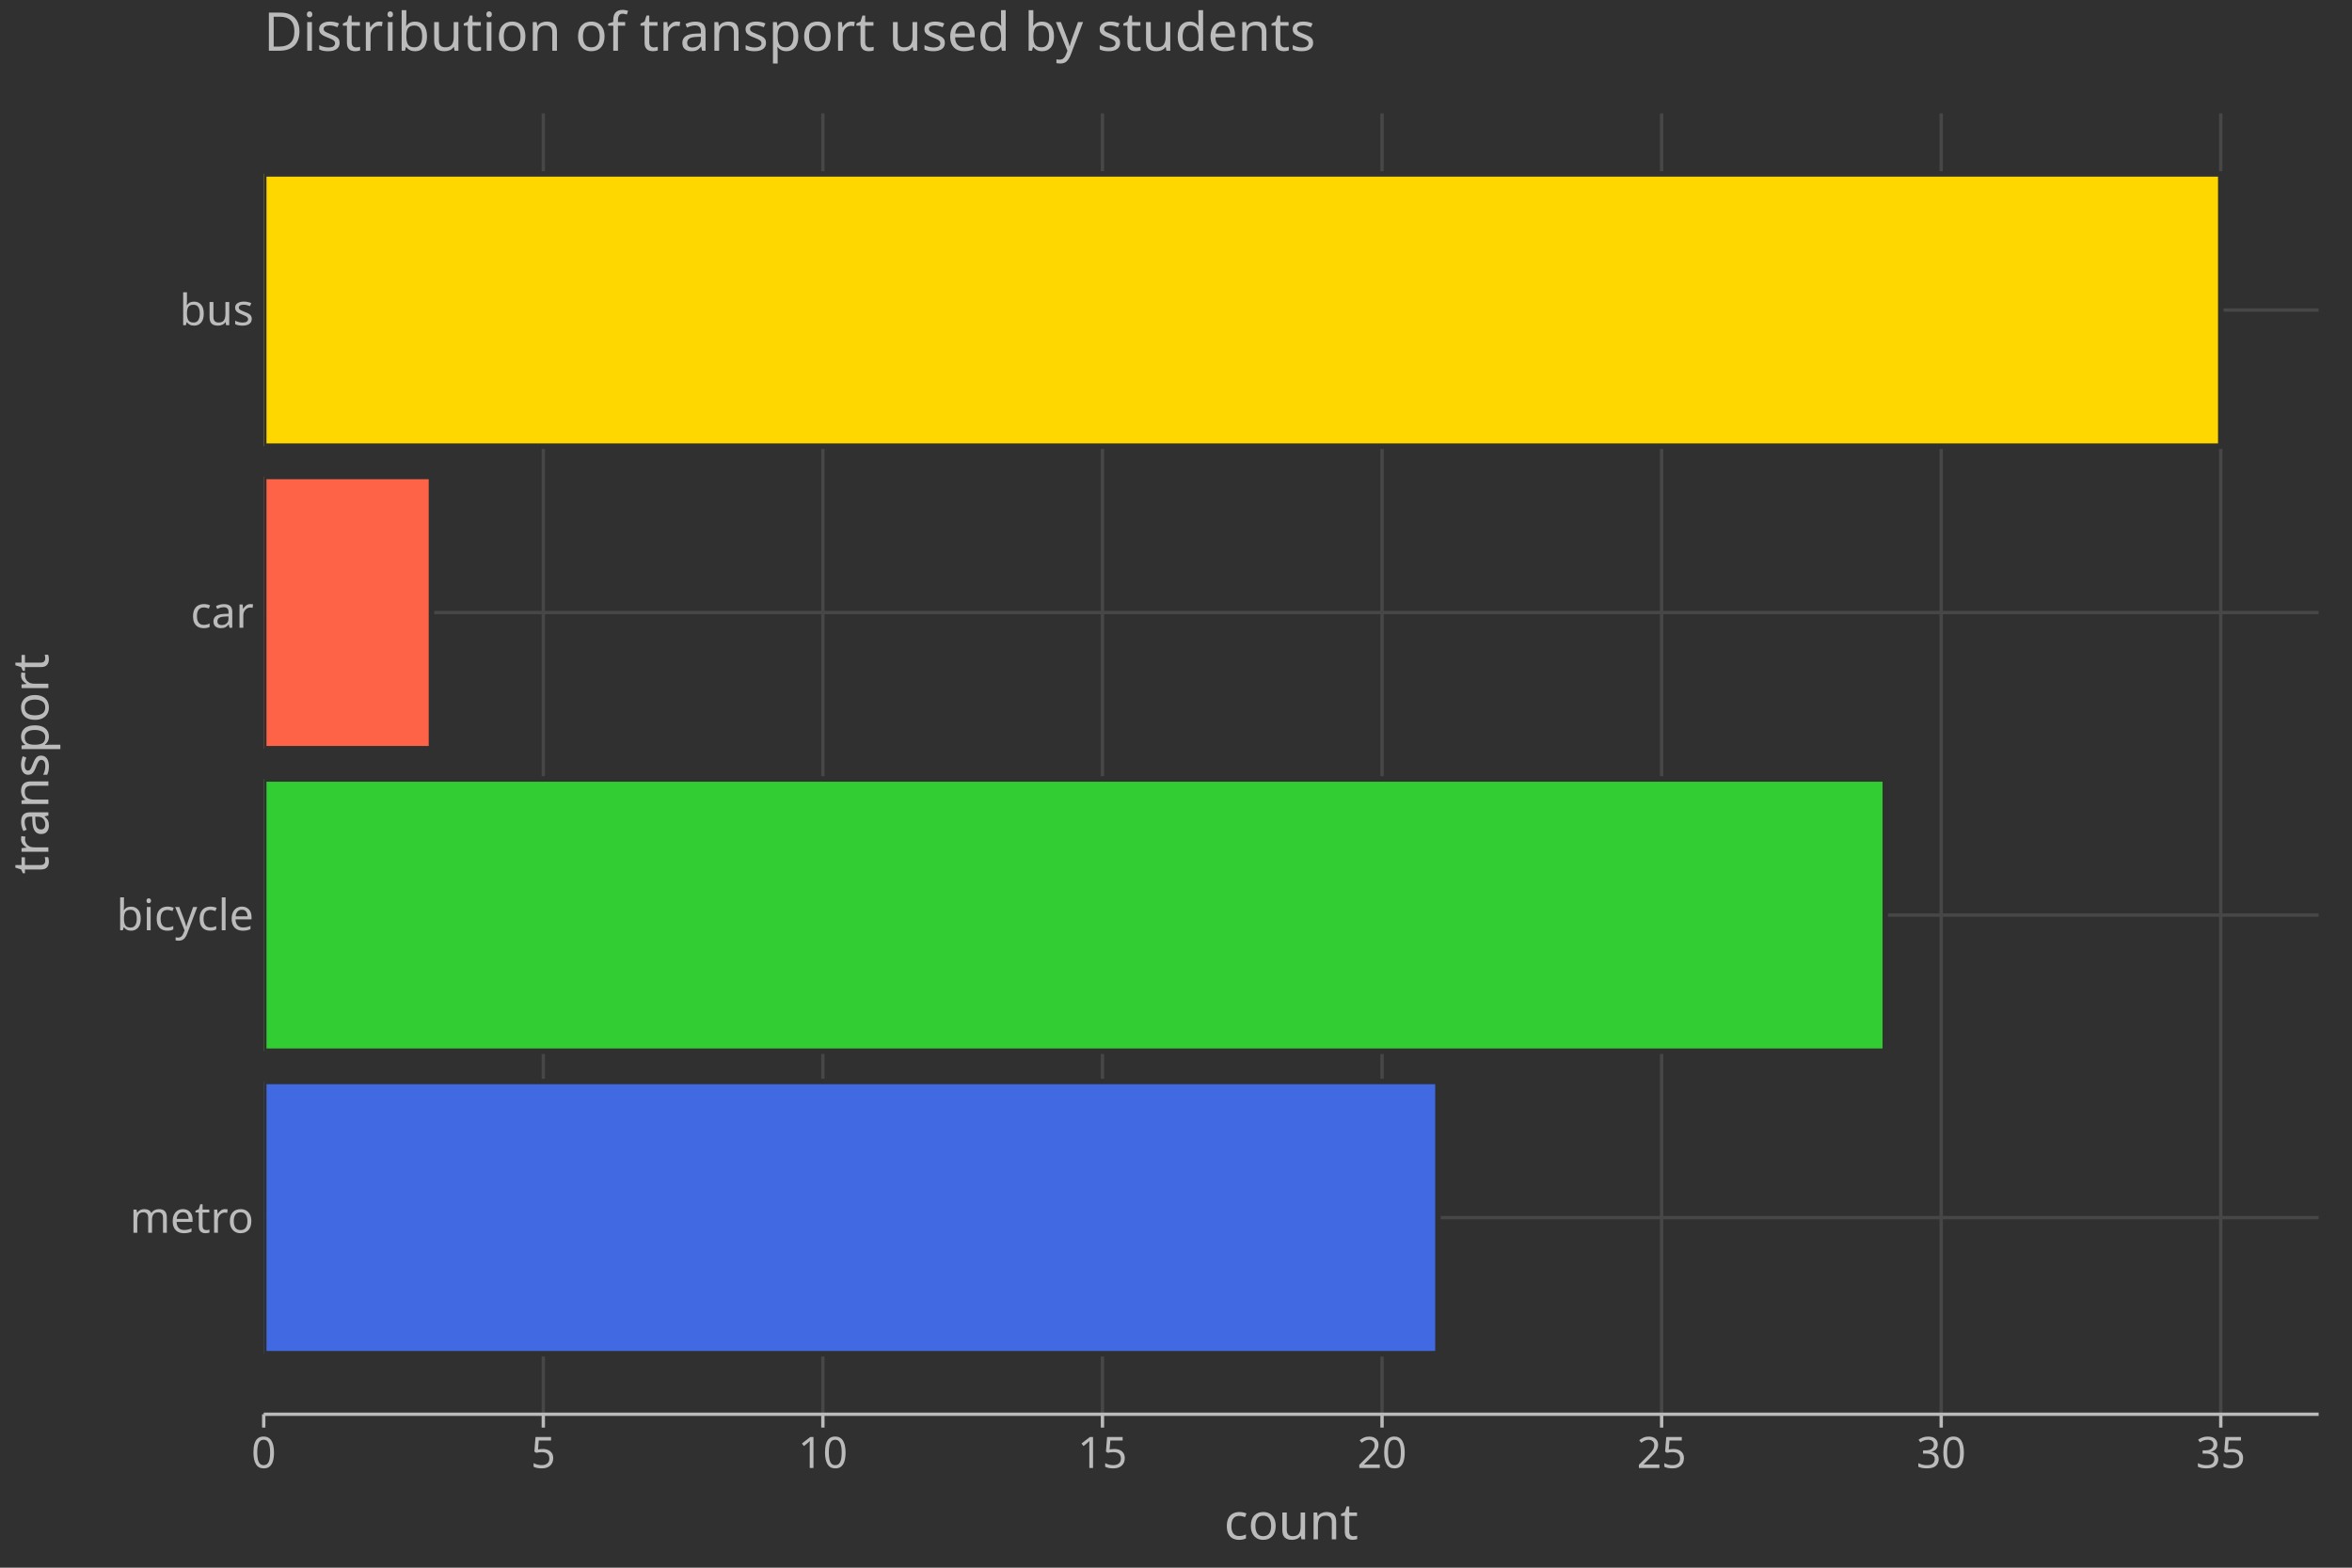
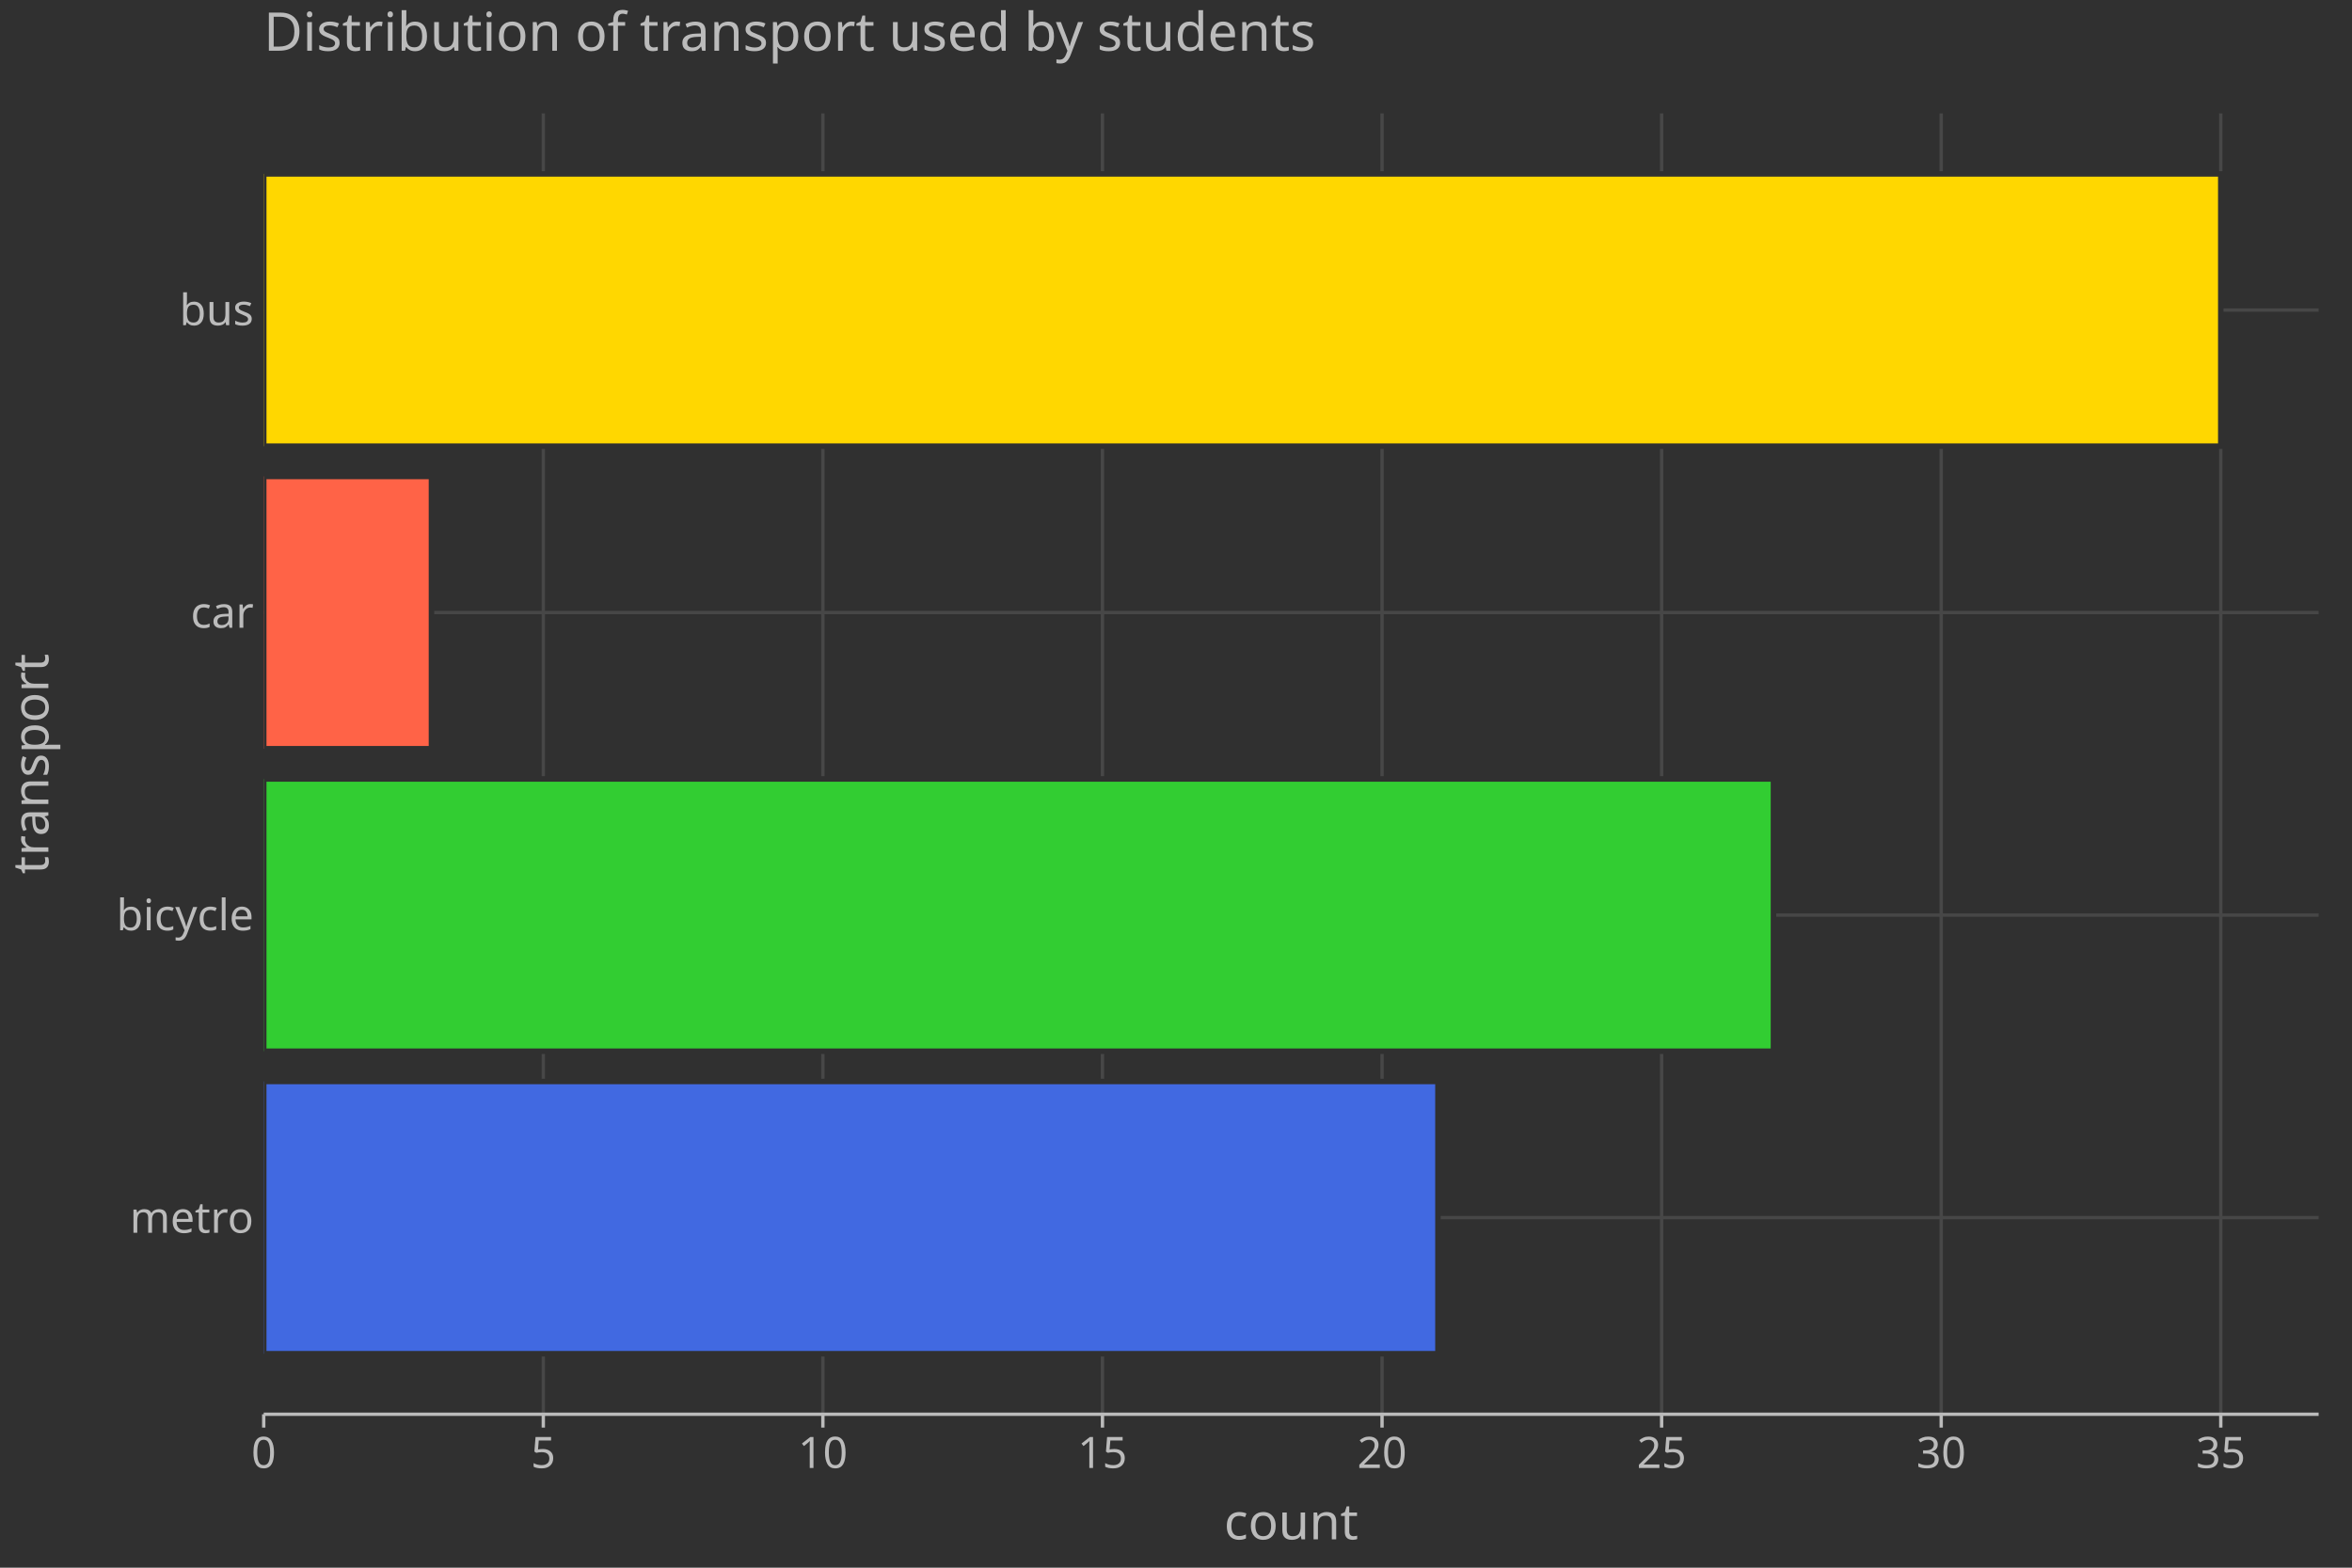
<svg xmlns="http://www.w3.org/2000/svg" class="plt-container" width="705.0" height="470.0">
  <style type="text/css">
  .plt-container {
   font-family: Lucida Grande, sans-serif;
   user-select: none;
   -webkit-user-select: none;
   -moz-user-select: none;
   -ms-user-select: none;
}
text {
   text-rendering: optimizeLegibility;
}
#xXxprefixXx0 .plot-title {
   fill: #bbbbbb;
   font-family: Lucida Grande, sans-serif;
   font-size: 16.0px;
   font-weight: normal;
   font-style: normal;   
}
#xXxprefixXx0 .plot-subtitle {
   fill: #bbbbbb;
   font-family: Lucida Grande, sans-serif;
   font-size: 15.0px;
   font-weight: normal;
   font-style: normal;   
}
#xXxprefixXx0 .plot-caption {
   fill: #bbbbbb;
   font-family: Lucida Grande, sans-serif;
   font-size: 13.0px;
   font-weight: normal;
   font-style: normal;   
}
#xXxprefixXx0 .legend-title {
   fill: #bbbbbb;
   font-family: Lucida Grande, sans-serif;
   font-size: 15.0px;
   font-weight: normal;
   font-style: normal;   
}
#xXxprefixXx0 .legend-item {
   fill: #bbbbbb;
   font-family: Lucida Grande, sans-serif;
   font-size: 13.0px;
   font-weight: normal;
   font-style: normal;   
}
#xXxprefixXx0 .axis-title-x {
   fill: #bbbbbb;
   font-family: Lucida Grande, sans-serif;
   font-size: 15.0px;
   font-weight: normal;
   font-style: normal;   
}
#xXxprefixXx0 .axis-text-x {
   fill: #bbbbbb;
   font-family: Lucida Grande, sans-serif;
   font-size: 13.0px;
   font-weight: normal;
   font-style: normal;   
}
#xXxprefixXx2 .axis-tooltip-text-x {
   fill: #303030;
   font-family: Lucida Grande, sans-serif;
   font-size: 13.0px;
   font-weight: normal;
   font-style: normal;   
}
#xXxprefixXx0 .axis-title-y {
   fill: #bbbbbb;
   font-family: Lucida Grande, sans-serif;
   font-size: 15.0px;
   font-weight: normal;
   font-style: normal;   
}
#xXxprefixXx0 .axis-text-y {
   fill: #bbbbbb;
   font-family: Lucida Grande, sans-serif;
   font-size: 13.0px;
   font-weight: normal;
   font-style: normal;   
}
#xXxprefixXx2 .axis-tooltip-text-y {
   fill: #303030;
   font-family: Lucida Grande, sans-serif;
   font-size: 13.0px;
   font-weight: normal;
   font-style: normal;   
}
#xXxprefixXx0 .facet-strip-text-x {
   fill: #bbbbbb;
   font-family: Lucida Grande, sans-serif;
   font-size: 13.0px;
   font-weight: normal;
   font-style: normal;   
}
#xXxprefixXx0 .facet-strip-text-y {
   fill: #bbbbbb;
   font-family: Lucida Grande, sans-serif;
   font-size: 13.0px;
   font-weight: normal;
   font-style: normal;   
}
#xXxprefixXx2 .tooltip-text {
   fill: #bbbbbb;
   font-family: Lucida Grande, sans-serif;
   font-size: 13.0px;
   font-weight: normal;
   font-style: normal;   
}
#xXxprefixXx2 .tooltip-title {
   fill: #bbbbbb;
   font-family: Lucida Grande, sans-serif;
   font-size: 13.0px;
   font-weight: bold;
   font-style: normal;   
}
#xXxprefixXx2 .tooltip-label {
   fill: #bbbbbb;
   font-family: Lucida Grande, sans-serif;
   font-size: 13.0px;
   font-weight: bold;
   font-style: normal;   
}

  </style>
  <g id="xXxprefixXx0">
    <path fill-rule="evenodd" fill="rgb(48,48,48)" fill-opacity="1.0" d="M0.0 0.0 L0.0 470.0 L705.0 470.0 L705.0 0.0 Z">
    </path>
    <g transform="translate(23.0 34.0 ) ">
      <g transform="translate(56.05001 390.0 ) ">
        <line x1="83.803" y1="-0.0" x2="83.803" y2="-390.0" stroke="rgb(71,71,71)" stroke-opacity="1.0" stroke-width="1.0">
        </line>
        <line x1="167.605" y1="-0.0" x2="167.605" y2="-390.0" stroke="rgb(71,71,71)" stroke-opacity="1.0" stroke-width="1.0">
        </line>
        <line x1="251.408" y1="-0.0" x2="251.408" y2="-390.0" stroke="rgb(71,71,71)" stroke-opacity="1.0" stroke-width="1.0">
        </line>
        <line x1="335.211" y1="-0.0" x2="335.211" y2="-390.0" stroke="rgb(71,71,71)" stroke-opacity="1.0" stroke-width="1.0">
        </line>
        <line x1="419.014" y1="-0.0" x2="419.014" y2="-390.0" stroke="rgb(71,71,71)" stroke-opacity="1.0" stroke-width="1.0">
        </line>
        <line x1="502.816" y1="-0.0" x2="502.816" y2="-390.0" stroke="rgb(71,71,71)" stroke-opacity="1.0" stroke-width="1.0">
        </line>
        <line x1="586.619" y1="-0.0" x2="586.619" y2="-390.0" stroke="rgb(71,71,71)" stroke-opacity="1.0" stroke-width="1.0">
        </line>
        <g transform="translate(0.0 0.0 ) ">
          <line stroke-width="1.0" stroke="rgb(187,187,187)" stroke-opacity="1.0" x2="0.0" y2="4.0">
          </line>
          <g transform="translate(0.0 7.0 ) ">
            <text class="axis-text-x" text-anchor="middle" dy="0.7em">
            0
            </text>
          </g>
        </g>
        <g transform="translate(83.80272 0.0 ) ">
          <line stroke-width="1.0" stroke="rgb(187,187,187)" stroke-opacity="1.0" x2="0.0" y2="4.0">
          </line>
          <g transform="translate(0.0 7.0 ) ">
            <text class="axis-text-x" text-anchor="middle" dy="0.7em">
            5
            </text>
          </g>
        </g>
        <g transform="translate(167.6054 0.0 ) ">
          <line stroke-width="1.0" stroke="rgb(187,187,187)" stroke-opacity="1.0" x2="0.0" y2="4.0">
          </line>
          <g transform="translate(0.0 7.0 ) ">
            <text class="axis-text-x" text-anchor="middle" dy="0.7em">
            10
            </text>
          </g>
        </g>
        <g transform="translate(251.4082 0.0 ) ">
          <line stroke-width="1.0" stroke="rgb(187,187,187)" stroke-opacity="1.0" x2="0.0" y2="4.0">
          </line>
          <g transform="translate(0.0 7.0 ) ">
            <text class="axis-text-x" text-anchor="middle" dy="0.7em">
            15
            </text>
          </g>
        </g>
        <g transform="translate(335.2109 0.0 ) ">
          <line stroke-width="1.0" stroke="rgb(187,187,187)" stroke-opacity="1.0" x2="0.0" y2="4.0">
          </line>
          <g transform="translate(0.0 7.0 ) ">
            <text class="axis-text-x" text-anchor="middle" dy="0.7em">
            20
            </text>
          </g>
        </g>
        <g transform="translate(419.0136 0.0 ) ">
          <line stroke-width="1.0" stroke="rgb(187,187,187)" stroke-opacity="1.0" x2="0.0" y2="4.0">
          </line>
          <g transform="translate(0.0 7.0 ) ">
            <text class="axis-text-x" text-anchor="middle" dy="0.7em">
            25
            </text>
          </g>
        </g>
        <g transform="translate(502.8163 0.0 ) ">
          <line stroke-width="1.0" stroke="rgb(187,187,187)" stroke-opacity="1.0" x2="0.0" y2="4.0">
          </line>
          <g transform="translate(0.0 7.0 ) ">
            <text class="axis-text-x" text-anchor="middle" dy="0.7em">
            30
            </text>
          </g>
        </g>
        <g transform="translate(586.619 0.0 ) ">
          <line stroke-width="1.0" stroke="rgb(187,187,187)" stroke-opacity="1.0" x2="0.0" y2="4.0">
          </line>
          <g transform="translate(0.0 7.0 ) ">
            <text class="axis-text-x" text-anchor="middle" dy="0.7em">
            35
            </text>
          </g>
        </g>
        <line x1="0.0" y1="0.0" x2="615.95" y2="0.0" stroke-width="1.0" stroke="rgb(187,187,187)" stroke-opacity="1.0">
        </line>
      </g>
      <g transform="translate(56.05001 0.0 ) ">
        <line x1="0.0" y1="331.047" x2="615.95" y2="331.047" stroke="rgb(71,71,71)" stroke-opacity="1.0" stroke-width="1.0">
        </line>
        <line x1="0.0" y1="240.349" x2="615.95" y2="240.349" stroke="rgb(71,71,71)" stroke-opacity="1.0" stroke-width="1.0">
        </line>
        <line x1="0.0" y1="149.651" x2="615.95" y2="149.651" stroke="rgb(71,71,71)" stroke-opacity="1.0" stroke-width="1.0">
        </line>
        <line x1="0.0" y1="58.953" x2="615.95" y2="58.953" stroke="rgb(71,71,71)" stroke-opacity="1.0" stroke-width="1.0">
        </line>
        <g transform="translate(0.0 331.0465 ) ">
          <g transform="translate(-3.0 0.0 ) ">
            <text class="axis-text-y" text-anchor="end" dy="0.35em">
            metro
            </text>
          </g>
        </g>
        <g transform="translate(0.0 240.3488 ) ">
          <g transform="translate(-3.0 0.0 ) ">
            <text class="axis-text-y" text-anchor="end" dy="0.35em">
            bicycle
            </text>
          </g>
        </g>
        <g transform="translate(0.0 149.6512 ) ">
          <g transform="translate(-3.0 0.0 ) ">
            <text class="axis-text-y" text-anchor="end" dy="0.35em">
            car
            </text>
          </g>
        </g>
        <g transform="translate(0.0 58.95349 ) ">
          <g transform="translate(-3.0 0.0 ) ">
            <text class="axis-text-y" text-anchor="end" dy="0.35em">
            bus
            </text>
          </g>
        </g>
      </g>
      <g transform="translate(56.05001 0.0 ) " clip-path="url(#xXxprefixXx1)" clip-bounds-jfx="[rect (0.0, 0.0), (615.95, 390.0)]">
        <defs>
          <clipPath id="xXxprefixXx1">
            <rect x="0.0" y="0.0" width="615.95" height="390.0">
            </rect>
          </clipPath>
        </defs>
        <rect x="0.0" y="18.14" height="81.628" width="586.619" stroke="rgb(48,48,48)" stroke-opacity="1.0" fill="rgb(255,215,0)" fill-opacity="1.0" stroke-width="1.65">
        </rect>
        <rect x="0.0" y="108.837" height="81.628" width="50.282" stroke="rgb(48,48,48)" stroke-opacity="1.0" fill="rgb(255,99,71)" fill-opacity="1.0" stroke-width="1.65">
        </rect>
-         <rect x="0.0" y="199.535" height="81.628" width="486.056" stroke="rgb(48,48,48)" stroke-opacity="1.0" fill="rgb(50,205,50)" fill-opacity="1.0" stroke-width="1.65">
+         <rect x="0.0" y="199.535" height="81.628" width="452.535" stroke="rgb(48,48,48)" stroke-opacity="1.0" fill="rgb(50,205,50)" fill-opacity="1.0" stroke-width="1.65">
        </rect>
        <rect x="0.0" y="290.233" height="81.628" width="351.971" stroke="rgb(48,48,48)" stroke-opacity="1.0" fill="rgb(65,105,225)" fill-opacity="1.0" stroke-width="1.65">
        </rect>
      </g>
    </g>
    <g transform="translate(79.05001 15.2 ) ">
      <text class="plot-title" y="0.0">
      Distribution of transport used by students
      </text>
    </g>
    <g transform="translate(14.5 229.0 ) rotate(-90.0 ) ">
      <text class="axis-title-y" y="0.0" text-anchor="middle">
      transport
      </text>
    </g>
    <g transform="translate(387.025 461.5 ) ">
      <text class="axis-title-x" y="0.0" text-anchor="middle">
      count
      </text>
    </g>
    <path fill="rgb(0,0,0)" fill-opacity="0.0" stroke="rgb(187,187,187)" stroke-opacity="1.0" stroke-width="0.0" d="M0.0 0.0 L0.0 470.0 L705.0 470.0 L705.0 0.0 Z">
    </path>
  </g>
  <g id="xXxprefixXx2">
  </g>
</svg>
